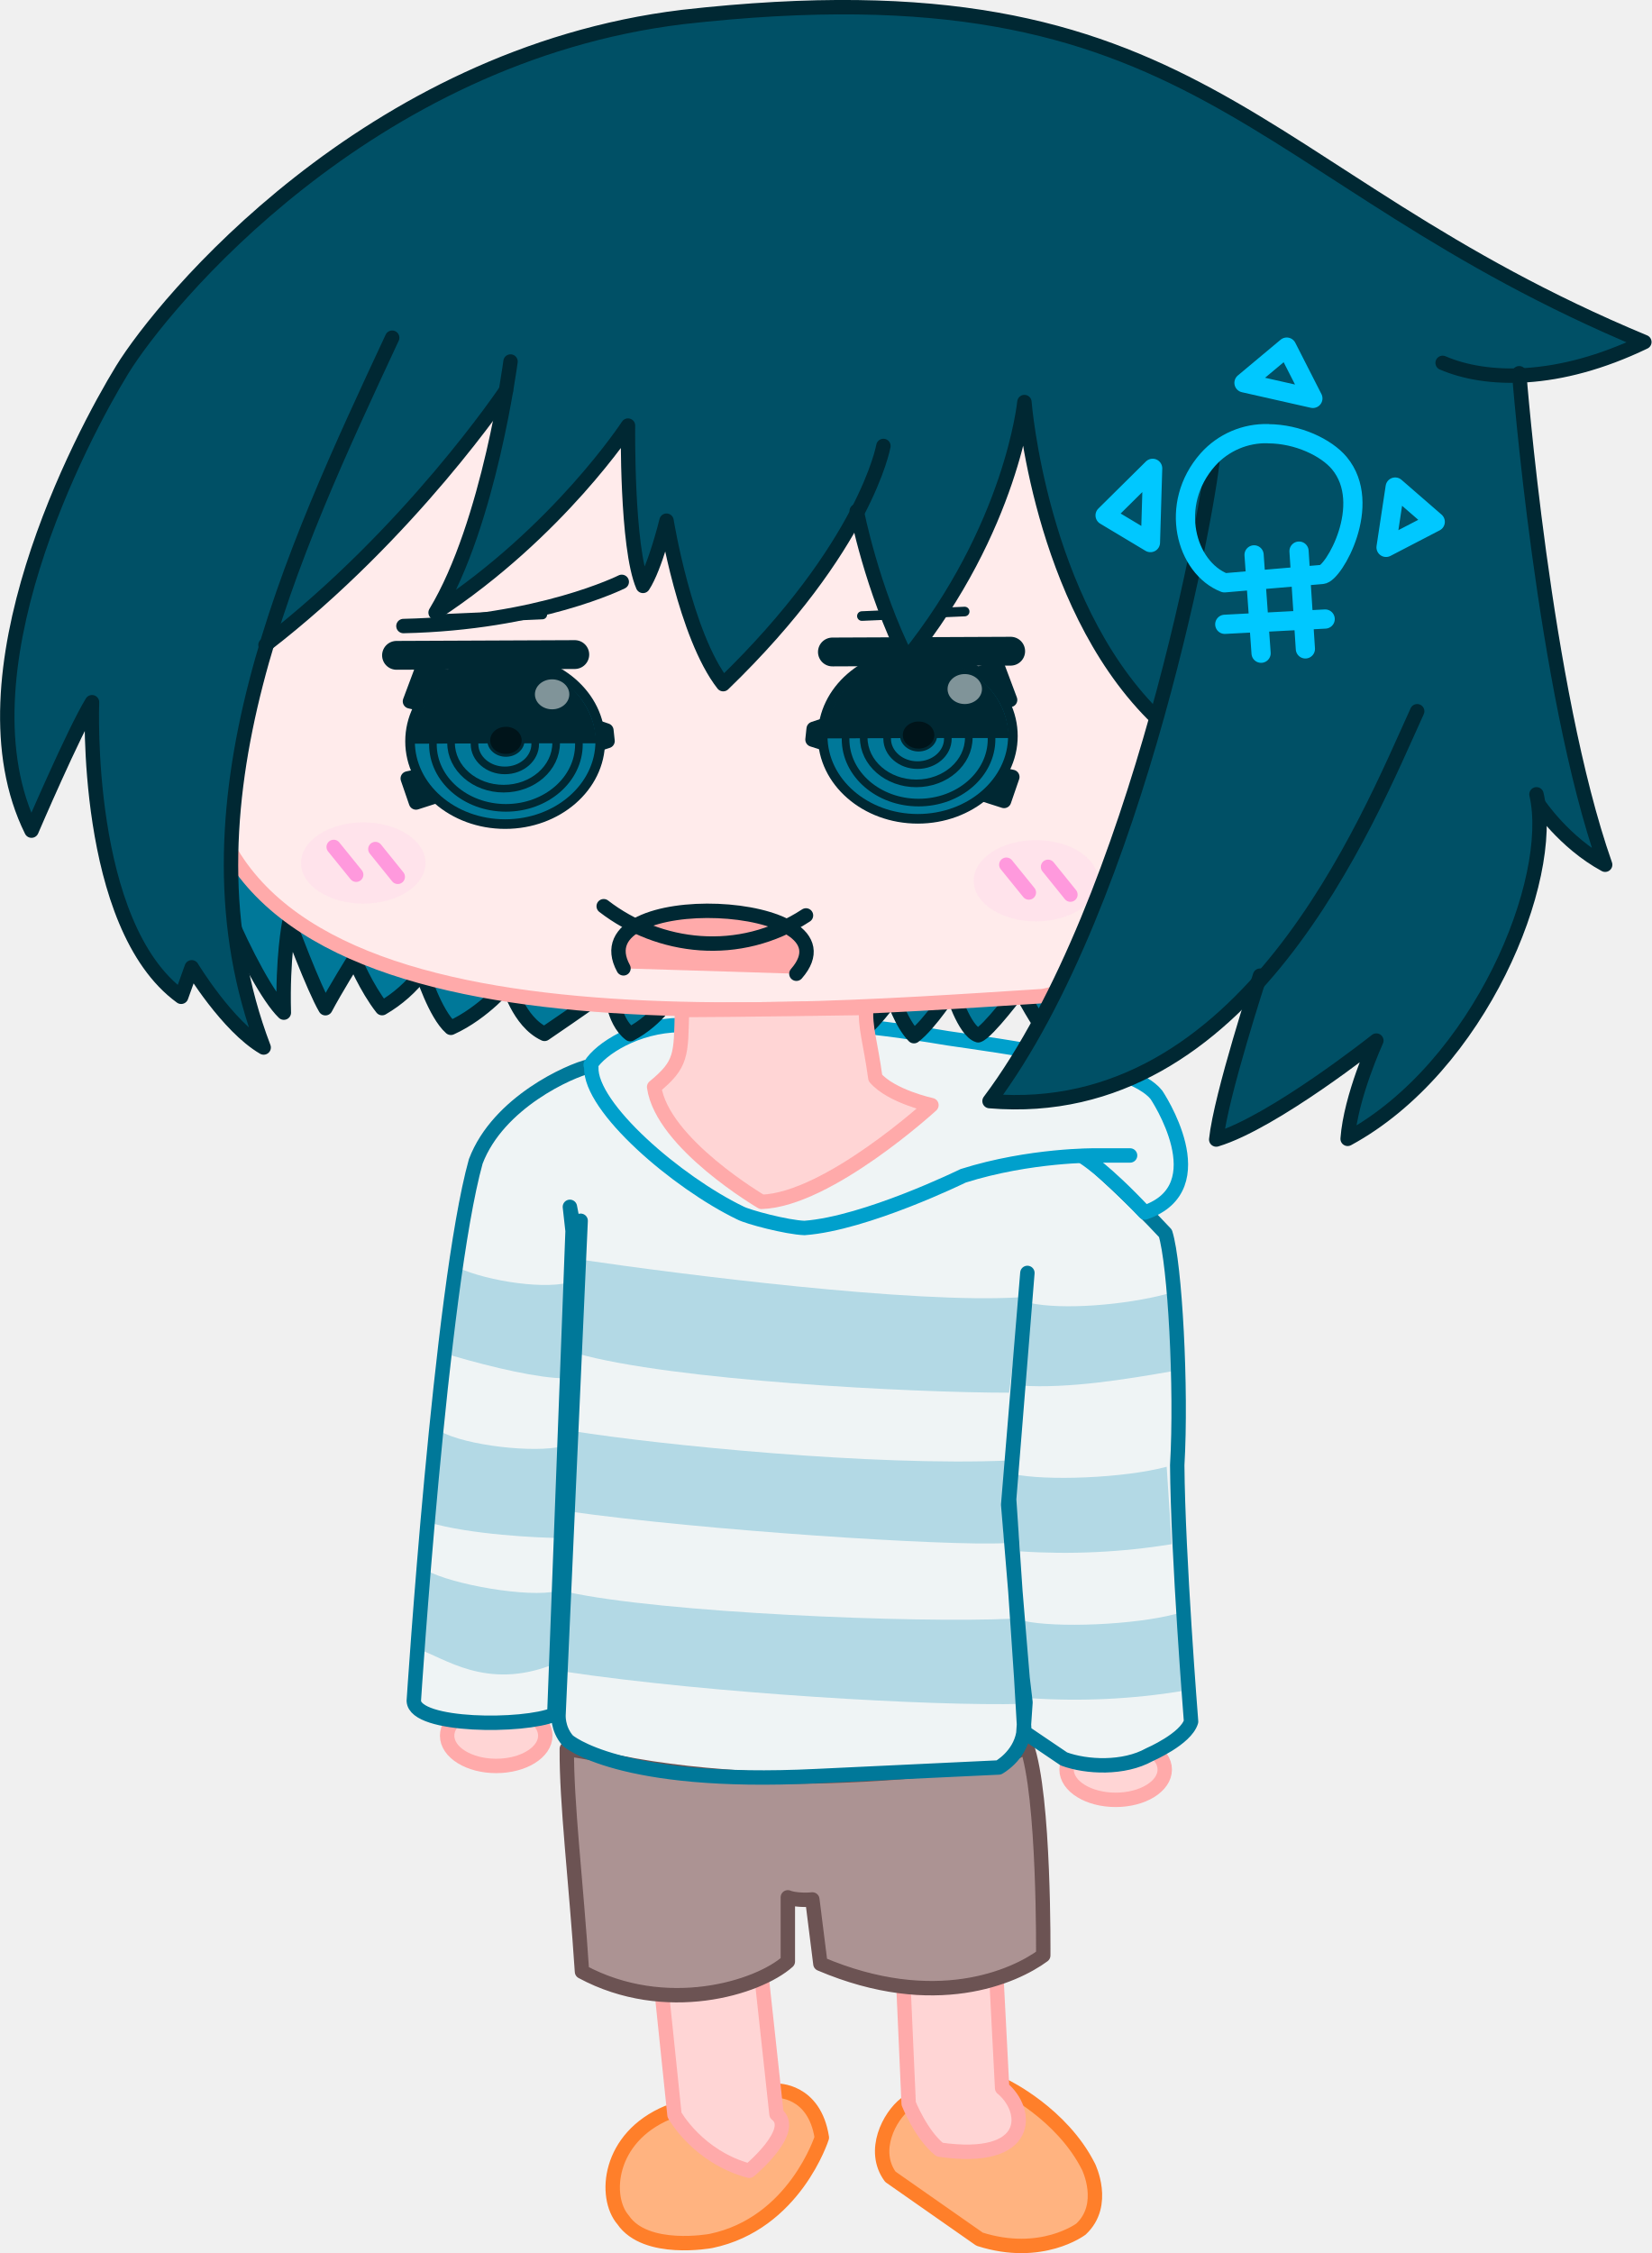
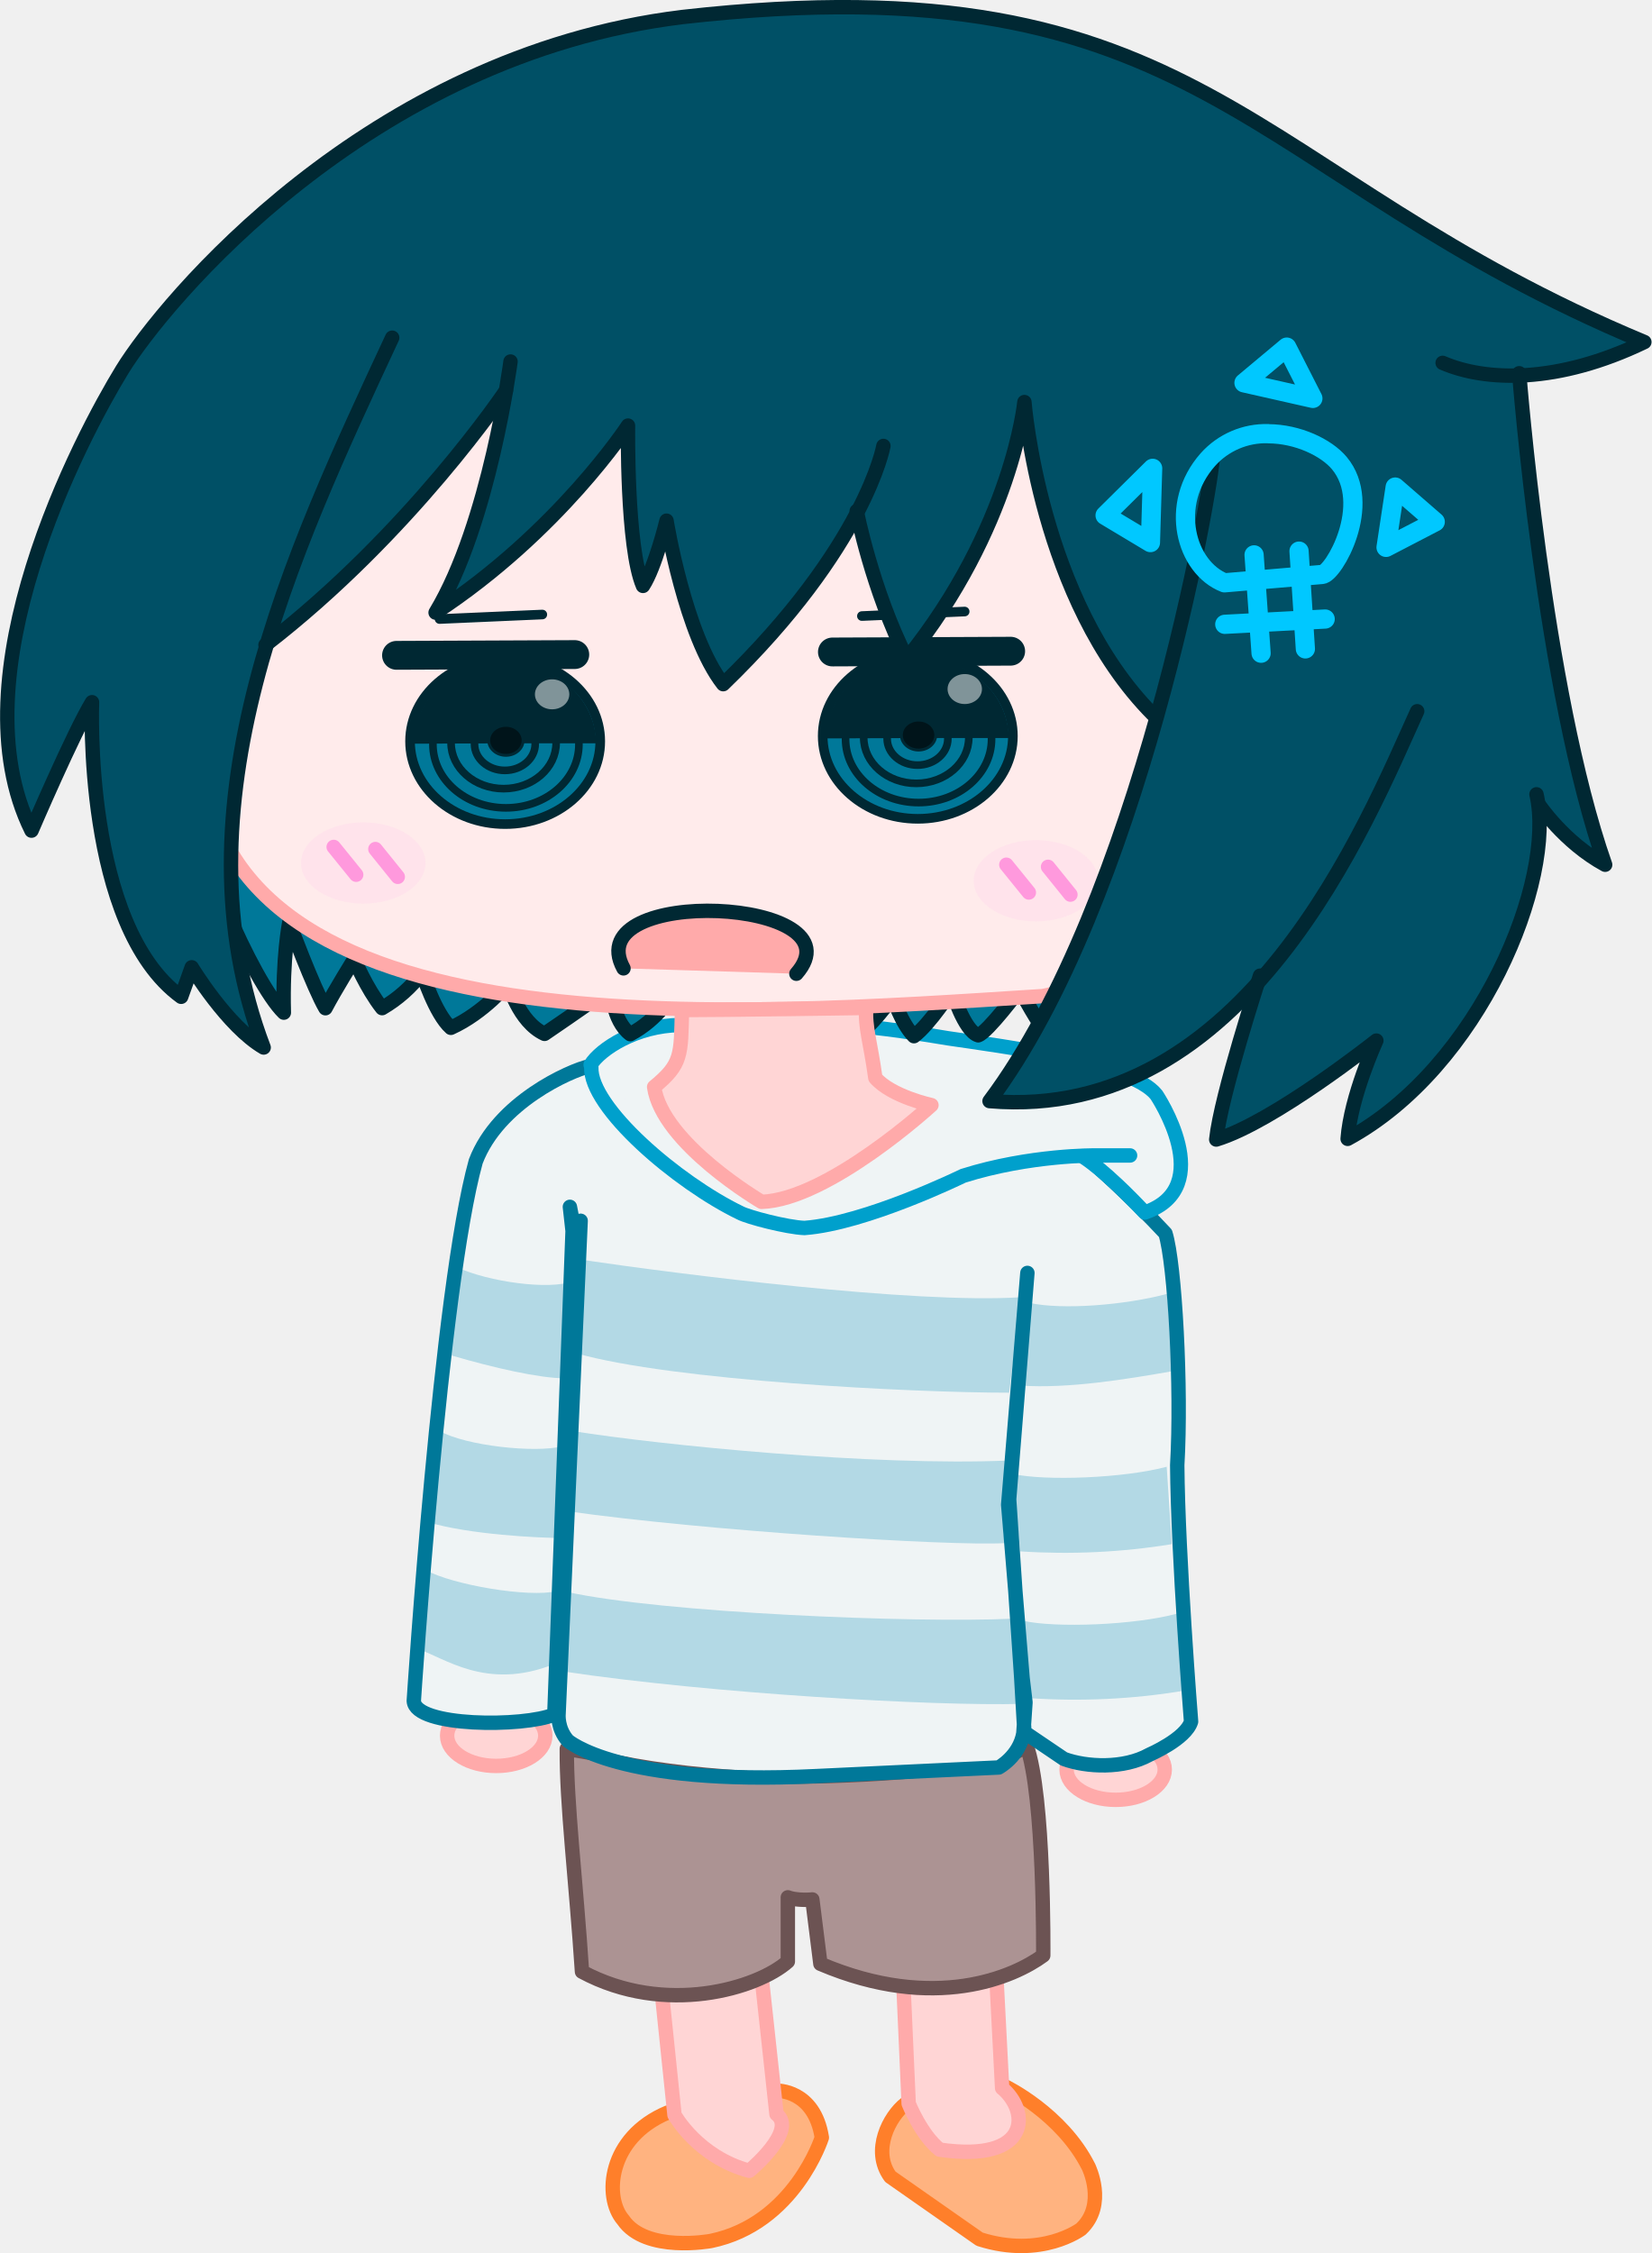
<svg xmlns="http://www.w3.org/2000/svg" class="skytomo" xml:space="preserve" viewBox="0 0 171.94 234.57">
  <g transform="translate(-33.84 -33.55)">
    <path d="m114.68 251.22-11.33 2.28c-6.21 2.6-6.68 8.81-4.64 11.17 2.36 3.46 9.13 2.2 9.13 2.2 8.73-1.8 11.56-10.77 11.56-10.77-.79-5.03-4.72-4.88-4.72-4.88zM128.09 252.61c-1.64 1.27-3.55 4.84-1.56 7.57l9.29 6.5c6.45 2.06 10.56-1.05 10.56-1.05 2.73-2.56.78-6.5.78-6.5-2.78-5.52-8.67-8.35-8.67-8.35z" style="display:inline;fill:#ffb380;fill-opacity:1;stroke:#ff7f2a;stroke-width:1.5;stroke-linecap:round;stroke-linejoin:round;stroke-dasharray:none;stroke-opacity:1" />
    <path d="m68.88 207.29 1.34 12.9s2.4 4.37 7.79 5.82c0 0 5.05-4.18 2.83-5.9l-1.57-14.46c-2.5 1-6.77 2.2-10.39 1.64z" style="display:inline;fill:#ffd5d5;fill-opacity:1;stroke:#faa;stroke-width:1.5;stroke-linecap:round;stroke-linejoin:round;stroke-dasharray:none;stroke-opacity:1" transform="translate(33.84 33.55)" />
    <path d="m127.9 240.37.54 12.19s1.28 3.24 3.23 4.8c9.62 1.39 9.33-4.07 6.5-6.41l-.6-11.6c-2.78 1.1-6.79 1.35-9.68 1.02z" style="display:inline;fill:#ffd5d5;fill-opacity:1;stroke:#faa;stroke-width:1.5;stroke-linecap:round;stroke-linejoin:round;stroke-dasharray:none;stroke-opacity:1" />
    <path d="M92.85 215.63c-.04 5.7.95 13.68 1.58 23.2 8.68 4.67 18.31 1.72 21.43-1.06v-6.68c.54.24 1.8.31 2.55.22l.84 6.7c11.9 5.07 20.19 1.35 23.2-.87 0 0 .15-16.63-1.74-21.86-2.36 2.28-15.41 3.16-23.46 3.24-8.04.08-24.4-2.89-24.4-2.89z" style="display:inline;fill:#ac9393;fill-opacity:1;stroke:#6c5353;stroke-width:1.5;stroke-linecap:round;stroke-linejoin:round;stroke-dasharray:none;stroke-opacity:1" />
    <ellipse cx="149.99" cy="217.79" rx="5.11" ry="3.15" style="display:inline;fill:#ffd5d5;fill-opacity:1;stroke:#faa;stroke-width:1.5;stroke-linecap:round;stroke-linejoin:round;stroke-dasharray:none;stroke-opacity:1" />
    <ellipse cx="85.5" cy="214.26" rx="5.11" ry="3.15" style="display:inline;fill:#ffd5d5;fill-opacity:1;stroke:#faa;stroke-width:1.5;stroke-linecap:round;stroke-linejoin:round;stroke-dasharray:none;stroke-opacity:1" />
    <path d="M94.7 144.88c-4.8 1.57-11.64 9.44-11.64 9.44l-5.98 55.69c1.38 4.28 15.1 2.2 15.1 2.2l1.1 2.83c16.76 5.15 44.68 2.4 44.68 2.4l2.67-3.5c6.38 6.41 16.2 1.06 17.15-1.42l-2.36-50.8c-3-4.51-25.48-17.62-25.48-17.62z" style="display:inline;fill:#eff4f5;fill-opacity:1;stroke:none;stroke-width:1.5;stroke-linecap:round;stroke-linejoin:round;stroke-dasharray:none;stroke-opacity:1" />
    <path d="M80.99 165.26c2.68 1.5 9.05 2.57 11.97 1.84l-.32 9.95c-2.64 0-7.44-1.1-11.77-2.37zM79.65 182.56c2.68 1.5 9.83 2.3 12.75 1.57l.12 9.55c-2.63 0-9.77-.36-14.1-1.64zM78.2 197.03c2.67 1.5 10.71 2.9 13.64 2.17l-.33 7.61c-7.08 2.84-11.49-.75-14.1-1.53zM140.37 202.3c3.4.76 11.6.45 16.02-.75l.53 8.06a69.76 69.76 0 0 1-15.78.75zM139.28 187.01c3.4.75 11.6.44 16.02-.75l.53 8.06a69.76 69.76 0 0 1-15.77.75zM141.02 169.2c3.4.75 9.94.24 14.36-.95l.53 8.06c-4.94.86-10.81 1.83-15.81 1.5z" style="display:inline;fill:#b3d9e5;fill-opacity:1;stroke:none;stroke-width:.666;stroke-linecap:round;stroke-linejoin:round;stroke-dasharray:none;stroke-opacity:1" />
    <path d="M94.38 164.71c10.23 1.5 34.58 4.62 45.76 3.9l-1.24 9.94c-10.06 0-35.02-1.25-45.06-4.1z" style="display:inline;fill:#b3d9e5;fill-opacity:1;stroke:none;stroke-width:1.301;stroke-linecap:round;stroke-linejoin:round;stroke-dasharray:none;stroke-opacity:1" />
    <path d="M93.49 182.55c9.12 1.45 31.25 3.67 45.38 3.06-.56 2.28-.88 6.6-.38 8.6-5.95.33-31.34-1.31-45.52-3.31z" style="display:inline;fill:#b3d9e5;fill-opacity:1;stroke:none;stroke-width:1.222;stroke-linecap:round;stroke-linejoin:round;stroke-dasharray:none;stroke-opacity:1" />
    <path d="M92.81 199.28c9.91 2.2 36.34 3.27 46.4 2.8l1.03 8.87c-9.28.24-32.25-1.07-47.58-3.35z" style="display:inline;fill:#b3d9e5;fill-opacity:1;stroke:none;stroke-width:1.213;stroke-linecap:round;stroke-linejoin:round;stroke-dasharray:none;stroke-opacity:1" />
    <path d="M95.17 144.57c-1.94.44-9.46 3.73-11.8 9.9-3.67 13.19-6.45 56.17-6.45 56.17.12 2.72 11.46 2.75 14.63 1.41l1.9-50.34-.28-2.51.49 2.53.63-1.08-2.3 51.36s-.15 1.5.96 2.76c0 0 5.24 4.72 25.85 3.7l19.02-.9s2.14-1.16 2.56-3.55l.22-3.23-.3-2.53-1.5-18.05 2-24.13-1.9 23.57 1.26 18.58.33 5.67 4.11 2.78c2.36.87 6.23 1.05 8.9-.44 0 0 3.8-1.64 4.34-3.45 0 0-1.37-17.26-1.44-26.7.47-8.02-.24-20.99-1.23-24.13-3.46-3.74-7.9-7.68-7.9-7.68s-12.9-11.62-22.69-11.9c0 0-23.46.07-29.4 2.19z" style="display:inline;fill:none;fill-opacity:1;stroke:#007899;stroke-width:1.5;stroke-linecap:round;stroke-linejoin:round;stroke-dasharray:none;stroke-opacity:1" />
    <path d="m95.01 144.25 16.52 15.9 22.81-4.57 12.98-1.57 5.98 5.19c7.47-1.5 1.02-11.88 1.02-11.88-10.03-3.93-29.89-6.76-29.89-6.76s-19.03-4.17-29.42 3.7z" style="display:inline;fill:#eff4f5;fill-opacity:1;stroke:none;stroke-width:1.5;stroke-linecap:round;stroke-linejoin:round;stroke-dasharray:none;stroke-opacity:1" />
    <path d="M95.33 144.41c1.02-1.65 4.75-4.08 9.3-4.14 10.04-1.12 19.46-.03 27.9 1.38 5.23.78 19.07 2.49 21.71 5.9 0 0 6.46 9.62-1.22 12.24-4.17-4.44-6.33-5.74-6.33-5.74" style="display:inline;fill:none;stroke:#00a0cc;stroke-width:1.5;stroke-linecap:round;stroke-linejoin:round;stroke-dasharray:none;stroke-opacity:1" />
    <path d="M95.4 144.65c-.19 4.2 8.97 12.03 15.5 15.18.79.43 4.84 1.5 6.69 1.57 6.4-.47 16.52-5.43 16.52-5.43 6.96-2.2 13.76-2.12 13.76-2.12h3.62" style="display:inline;fill:none;stroke:#00a0cc;stroke-width:1.5;stroke-linecap:round;stroke-linejoin:round;stroke-dasharray:none;stroke-opacity:1" />
  </g>
  <path d="M53.49 114.96c.15 6.06 6.74 20.96 9.9 24.02-.16-5.67.56-9.36.56-9.36s2.55 6.83 3.77 8.9c1-1.9 3-5.12 3-5.12s1.26 3.03 2.9 5.11a14.06 14.06 0 0 0 4.17-3.7s1.35 4.3 2.99 5.75c3.45-1.56 5.98-4.64 5.98-4.64s1.05 4.01 3.77 5.27c3.2-2.17 6.92-4.8 6.92-4.8s.14 3.44 2 4.83c2.93-1.53 4.45-4.2 4.45-4.2s2.06 3.09 3.62 3.61c2.34-1.1 4.01-3.14 4.01-3.14s1.92 3.08 2.76 3.3c1.22-.58 3.93-3.54 3.93-3.54s2.25 2.44 4.64 4.25c1.56-.83 3.93-4.17 3.93-4.17s.87 2.76 2.2 4.1c1.67-1.26 3.94-4.8 3.94-4.8s1.28 4.27 2.75 4.71c1-.33 4.33-4.8 4.33-4.8s2.24 4.27 2.83 4.4c.86-.94 6.22-6.86 10.22-22.43l-46.9-8.57z" style="display:inline;fill:#007899;fill-opacity:1;stroke:#002833;stroke-width:1.5;stroke-linecap:round;stroke-linejoin:round;stroke-dasharray:none;stroke-opacity:1" transform="translate(-33.84 -33.55)" />
  <g id="face" style="display:inline">
    <path d="M142.38 137.26s18.24-3.11 29.37-23.13c16.46-62.74-33.1-67.91-64.96-64.85-31.87 3.06-52.9 29.73-51.92 62.06.97 32.32 55.92 27.93 87.51 25.92z" style="display:inline;fill:#ffebeb;fill-opacity:1;stroke:#faa;stroke-width:1.5;stroke-linecap:round;stroke-linejoin:round;stroke-dasharray:none;stroke-opacity:1" transform="translate(-33.84 -33.55)" />
-     <g id="kazarime">
+     <g id="kazarime" display="none">
      <path d="m76.52 106.57 18.05 4.15-18.28 3.88.86 2.5 19.94-6.4-.12-1.1-19.18-6.42z" style="fill:#002833;fill-opacity:1;stroke:#002833;stroke-width:1.5;stroke-linecap:round;stroke-linejoin:round;stroke-opacity:1" transform="translate(-33.84 -33.55)" />
      <path d="m139 106.42-18.04 4.14 18.27 3.88-.86 2.5-19.94-6.39.12-1.12 19.18-6.4z" style="display:inline;fill:#002833;fill-opacity:1;stroke:#002833;stroke-width:1.5;stroke-linecap:round;stroke-linejoin:round;stroke-opacity:1" transform="translate(-33.84 -33.55)" />
      <path d="M98.57 94.13s-8.57 4.3-22.73 4.6" style="fill:none;fill-opacity:1;stroke:#002833;stroke-width:1.5;stroke-linecap:round;stroke-linejoin:round;stroke-opacity:1" transform="translate(-33.84 -33.55)" />
    </g>
    <g id="eyes">
      <g transform="translate(-33.84 -33.55)">
        <ellipse cx="86.43" cy="110.73" rx="9.9" ry="8.62" style="display:inline;fill:#007899;fill-opacity:1;stroke:#002833;stroke-width:1;stroke-linecap:round;stroke-linejoin:round;stroke-dasharray:none;stroke-opacity:1" />
        <ellipse cx="86.51" cy="111.05" rx="7.6" ry="6.61" style="display:inline;fill:none;fill-opacity:1;stroke:#002833;stroke-width:.794;stroke-linecap:round;stroke-linejoin:round;stroke-dasharray:none;stroke-opacity:1" />
        <ellipse cx="86.27" cy="110.89" rx="5.47" ry="4.77" style="display:inline;fill:none;fill-opacity:1;stroke:#002833;stroke-width:.794;stroke-linecap:round;stroke-linejoin:round;stroke-dasharray:none;stroke-opacity:1" />
        <ellipse cx="86.4" cy="111.01" rx="3.16" ry="2.75" style="display:inline;fill:none;fill-opacity:1;stroke:#002833;stroke-width:.794;stroke-linecap:round;stroke-linejoin:round;stroke-dasharray:none;stroke-opacity:1" />
        <path d="M95.9-110.94a9.5 8.45 0 0 1-4.76 7.32 9.5 8.45 0 0 1-9.52-.02 9.5 8.45 0 0 1-4.72-7.34l9.5.04z" style="display:inline;fill:#002833;fill-opacity:1;stroke:none;stroke-width:.97;stroke-linecap:round;stroke-linejoin:round;stroke-dasharray:none;stroke-opacity:1" transform="scale(1 -1)" />
        <ellipse cx="86.51" cy="110.63" rx="1.79" ry="1.56" style="display:inline;fill:#00141a;fill-opacity:1;stroke:#002833;stroke-width:.3;stroke-linecap:round;stroke-linejoin:round;stroke-dasharray:none;stroke-opacity:1" />
        <ellipse cx="91.32" cy="105.84" rx="1.79" ry="1.56" style="display:inline;fill:#fff;fill-opacity:.5;stroke:none;stroke-width:.3;stroke-linecap:round;stroke-linejoin:round;stroke-dasharray:none;stroke-opacity:1" />
      </g>
      <g transform="translate(9.12 -34.1)">
        <ellipse cx="86.43" cy="110.73" rx="9.9" ry="8.62" style="display:inline;fill:#007899;fill-opacity:1;stroke:#002833;stroke-width:1;stroke-linecap:round;stroke-linejoin:round;stroke-dasharray:none;stroke-opacity:1" />
        <ellipse cx="86.51" cy="111.05" rx="7.6" ry="6.61" style="display:inline;fill:none;fill-opacity:1;stroke:#002833;stroke-width:.794;stroke-linecap:round;stroke-linejoin:round;stroke-dasharray:none;stroke-opacity:1" />
        <ellipse cx="86.27" cy="110.89" rx="5.47" ry="4.77" style="display:inline;fill:none;fill-opacity:1;stroke:#002833;stroke-width:.794;stroke-linecap:round;stroke-linejoin:round;stroke-dasharray:none;stroke-opacity:1" />
        <ellipse cx="86.4" cy="111.01" rx="3.16" ry="2.75" style="display:inline;fill:none;fill-opacity:1;stroke:#002833;stroke-width:.794;stroke-linecap:round;stroke-linejoin:round;stroke-dasharray:none;stroke-opacity:1" />
        <path d="M95.9-110.94a9.5 8.45 0 0 1-4.76 7.32 9.5 8.45 0 0 1-9.52-.02 9.5 8.45 0 0 1-4.72-7.34l9.5.04z" style="display:inline;fill:#002833;fill-opacity:1;stroke:none;stroke-width:.97;stroke-linecap:round;stroke-linejoin:round;stroke-dasharray:none;stroke-opacity:1" transform="scale(1 -1)" />
        <ellipse cx="86.51" cy="110.63" rx="1.79" ry="1.56" style="display:inline;fill:#00141a;fill-opacity:1;stroke:#002833;stroke-width:.3;stroke-linecap:round;stroke-linejoin:round;stroke-dasharray:none;stroke-opacity:1" />
        <ellipse cx="91.32" cy="105.84" rx="1.79" ry="1.56" style="display:inline;fill:#fff;fill-opacity:.5;stroke:none;stroke-width:.3;stroke-linecap:round;stroke-linejoin:round;stroke-dasharray:none;stroke-opacity:1" />
      </g>
      <path d="m75.12 101.78 18.56-.08M120.5 101.43l18.56-.08" style="display:inline;fill:none;fill-opacity:1;stroke:#002833;stroke-width:3;stroke-linecap:round;stroke-linejoin:round;stroke-dasharray:none;stroke-opacity:1" transform="translate(-33.84 -33.55)" />
      <path d="m123.57 97.69 10.7-.47M79.6 98l10.7-.47" style="display:inline;fill:none;fill-opacity:1;stroke:#002833;stroke-width:1;stroke-linecap:round;stroke-linejoin:round;stroke-dasharray:none;stroke-opacity:1" transform="translate(-33.84 -33.55)" />
    </g>
    <g style="display:inline" transform="translate(-31.47 -32.92)">
      <ellipse cx="69.29" cy="122.77" rx="6.48" ry="4.23" style="display:inline;fill:#fce;fill-opacity:.25;stroke:none;stroke-width:1.5;stroke-linecap:round;stroke-linejoin:round;stroke-opacity:1" />
      <path d="m66.21 121.1 2.34 2.89" style="fill:#a0cfde;stroke:#f9d;stroke-width:1.5;stroke-linecap:round;stroke-linejoin:round;stroke-opacity:1" />
      <path d="m70.55 121.32 2.33 2.89" style="display:inline;fill:#a0cfde;stroke:#f9d;stroke-width:1.5;stroke-linecap:round;stroke-linejoin:round;stroke-opacity:1" />
    </g>
    <g style="display:inline" transform="translate(38.56 -31.07)">
      <ellipse cx="69.29" cy="122.77" rx="6.48" ry="4.23" style="display:inline;fill:#fce;fill-opacity:.25;stroke:none;stroke-width:1.5;stroke-linecap:round;stroke-linejoin:round;stroke-opacity:1" />
      <path d="m66.21 121.1 2.34 2.89" style="fill:#a0cfde;stroke:#f9d;stroke-width:1.5;stroke-linecap:round;stroke-linejoin:round;stroke-opacity:1" />
      <path d="m70.55 121.32 2.33 2.89" style="display:inline;fill:#a0cfde;stroke:#f9d;stroke-width:1.5;stroke-linecap:round;stroke-linejoin:round;stroke-opacity:1" />
    </g>
    <g style="display:inline">
      <path d="M621.74 515.99c-35.54 33.7-69.74 45.33-103.98 43.43 33.99-47.76 57.94-121.94 65.42-150.9-28.34-23.48-44.3-79.18-52.1-122.4-6.65 29.66-26 74.39-45.76 98.45-6.19-7.86-14.52-31.91-20.8-55.16-11.5 17.85-30.48 44.43-52.03 65.99-10.31-17.84-13.4-30.55-22.35-61.56-2.83 8.08-3.61 12.42-9.75 23.25-2.48-10.26-4.63-33.93-6.36-61.12-16.37 19.94-49.04 55.7-72.5 69.5 15.63-35.31 20.05-56.56 24.54-82.99-16.25 21.42-66.28 78.06-92.48 96.24-14.32 31.96-23.56 108.38-3.58 158.7-.93.93-21.39-21.31-26.32-29.17-1.86 3.76-3 6.94-5.11 9.66-28.89-16.8-34.17-95.36-34.92-112.65-8.3 12.9-12.87 26.25-23.73 47.12-27.37-79.75 27.5-176.94 79.52-232.04 63.3-62.05 149.95-89.18 230.4-91.43 135.52-8.5 210.54 83.4 323.92 132.36 0 .78-26.5 10.98-47.73 12.72 2.82 63.38 16.34 127.54 32.33 191.48-11.7-7-20.62-17.66-24.33-19.5-1.34 46.7-38.24 108.05-75.1 127.7.7-9.22 4.42-18.05 8.83-35.14-17.46 11.92-43.46 28.21-60.9 36.13 4.02-21.5 8.1-35.27 14.87-58.67z" style="fill:#005066;fill-opacity:1;stroke:none;stroke-width:5.669;stroke-linecap:round;stroke-linejoin:round;stroke-dasharray:none;stroke-opacity:1" transform="matrix(.2646 0 0 .2646 -33.84 -33.55)" />
      <path d="M61.48 100.7c15.1-11.65 25.03-26.48 25.03-26.48" style="fill:none;stroke:#002833;stroke-width:1.5;stroke-linecap:round;stroke-linejoin:round;stroke-dasharray:none;stroke-opacity:1" transform="translate(-33.84 -33.55)" />
      <path d="M86.99 71.19s-2.2 16.86-7.8 26.14c12.83-8.42 20.03-19.47 20.03-19.47s-.17 12.68 1.56 16.69c1.28-1.95 2.45-6.79 2.45-6.79s1.94 11.96 5.9 17.02c14.84-14.35 16.68-24.8 16.68-24.8" style="fill:none;stroke:#002833;stroke-width:1.5;stroke-linecap:round;stroke-linejoin:round;stroke-dasharray:none;stroke-opacity:1" transform="translate(-33.84 -33.55)" />
      <path d="M123.03 86.76s1.6 8.18 5.22 15.35c10.96-13.62 12.24-26.7 12.24-26.7s1.61 20.64 13.35 32.49" style="fill:none;stroke:#002833;stroke-width:1.5;stroke-linecap:round;stroke-linejoin:round;stroke-dasharray:none;stroke-opacity:1" transform="translate(-33.84 -33.55)" />
      <path d="M192 72.41s2.55 32.98 8.95 51.17c-4.29-2.33-6.93-6.3-6.93-6.3M160.14 80.7c-.08 3.7-7.7 46.72-23.28 67.49 26.74 2.28 39.33-29.19 44.52-40.59" style="fill:none;fill-opacity:.245;stroke:#002833;stroke-width:1.5;stroke-linecap:round;stroke-linejoin:round;stroke-dasharray:none;stroke-opacity:1" transform="translate(-33.84 -33.55)" />
      <path d="M193.8 116.25c2.05 8.89-5.9 28.4-19.66 35.87.32-4.4 2.99-10.23 2.99-10.23s-10.7 8.5-16.67 10.3c.47-4.56 4.56-17.06 4.56-17.06" style="fill:none;fill-opacity:.245;stroke:#002833;stroke-width:1.5;stroke-linecap:round;stroke-linejoin:round;stroke-dasharray:none;stroke-opacity:1" transform="translate(-33.84 -33.55)" />
      <path d="M184.03 71.33c4.5 1.94 11.97 2.18 21-2.17-41.66-17.33-45.9-39.96-100.12-33.84-32.92 4-54.11 29.82-58.35 36.73-4.23 6.9-17.44 31.85-9.44 47.98 0 0 4.4-10.26 6.3-13.37 0 0-.95 23.22 9.28 30.67l1.1-3.07s3.71 6.15 7.49 8.35c-9.53-25.04 2.92-51.44 13.38-73.9" style="fill:none;stroke:#002833;stroke-width:1.5;stroke-linecap:round;stroke-linejoin:round;stroke-dasharray:none;stroke-opacity:1" transform="translate(-33.84 -33.55)" />
    </g>
    <path id="open-mouth" d="M98.75 134.37c-4.77-8.74 24.94-7.37 18 .56" style="fill:#faa;fill-opacity:1;stroke:#002833;stroke-width:1.5;stroke-linecap:round;stroke-linejoin:round;stroke-dasharray:none;stroke-opacity:1" transform="translate(-33.84 -33.55)" />
-     <path id="mouth" d="M96.69 127.9c5.72 4.42 14.1 5.52 21.06.96" style="fill:none;fill-opacity:1;stroke:#002833;stroke-width:1.5;stroke-linecap:round;stroke-linejoin:round;stroke-dasharray:none;stroke-opacity:1" transform="translate(-33.84 -33.55)" />
+     <path id="mouth" display="none" d="M96.69 127.9c5.72 4.42 14.1 5.52 21.06.96" style="fill:none;fill-opacity:1;stroke:#002833;stroke-width:1.5;stroke-linecap:round;stroke-linejoin:round;stroke-dasharray:none;stroke-opacity:1" transform="translate(-33.84 -33.55)" />
    <g style="display:inline;fill:none;stroke:#00c8ff;stroke-width:2;stroke-dasharray:none;stroke-opacity:1">
      <path d="M165.87 78.7a8.1 8.1 0 0 0-6.28 2.7c-4.14 4.68-2.28 11.26 1.73 12.83l10.15-.87c1.18-.02 5.39-7.3 1.8-11.6-1.35-1.61-4.32-3.04-7.4-3.05zM161.35 98.55 171.8 98M164.4 91.32l.73 10.24M169.08 90.93l.66 10.18M167.8 69.69l-4.45 3.72 7.17 1.62zM153.84 82.31l-4.95 4.9 4.72 2.83zM179.09 84.26l-.95 6.28 5.12-2.66z" style="display:inline;fill:none;fill-opacity:1;stroke:#00c8ff;stroke-width:2;stroke-linecap:round;stroke-linejoin:round;stroke-dasharray:none;stroke-opacity:1" transform="translate(-33.84 -33.55)" />
    </g>
  </g>
  <path d="M104.84 138.7c-.11 4.74 0 5.63-2.9 8.02.84 5.9 11.19 11.96 11.19 11.96 6.95-.23 17.68-10.07 17.68-10.07s-4.17-.9-5.84-2.84c-.5-3.67-1.11-5.34-.94-7.28 0 0-14.9.22-19.2.22z" style="fill:#ffd5d5;stroke:#faa;stroke-width:1.5;stroke-linecap:round;stroke-linejoin:round;stroke-dasharray:none" transform="translate(-33.84 -33.55)" />
</svg>
